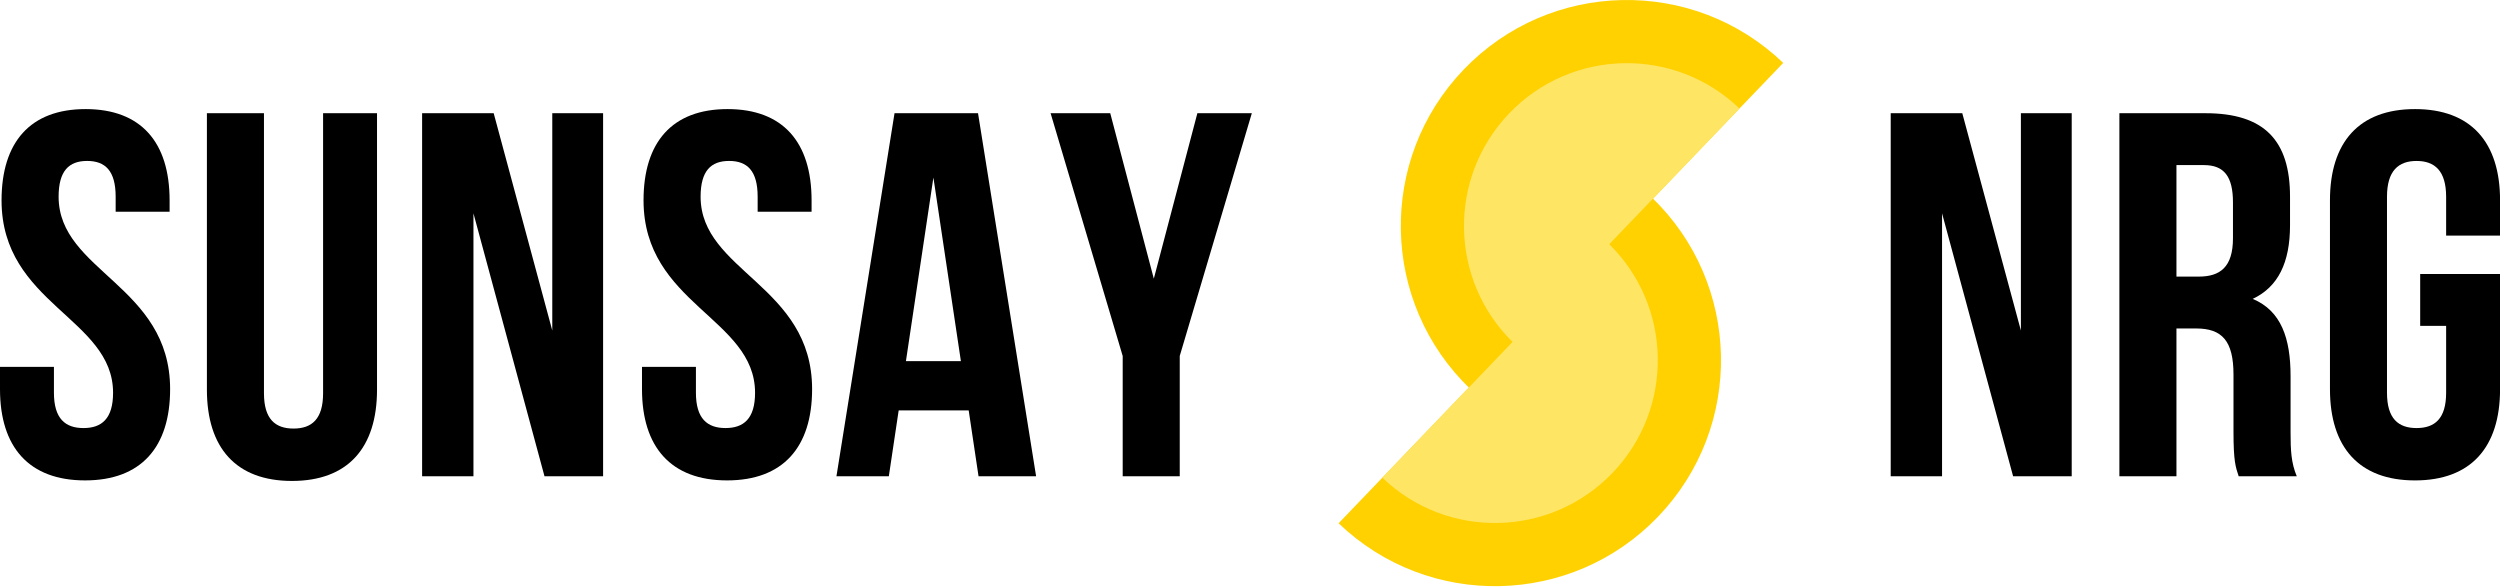
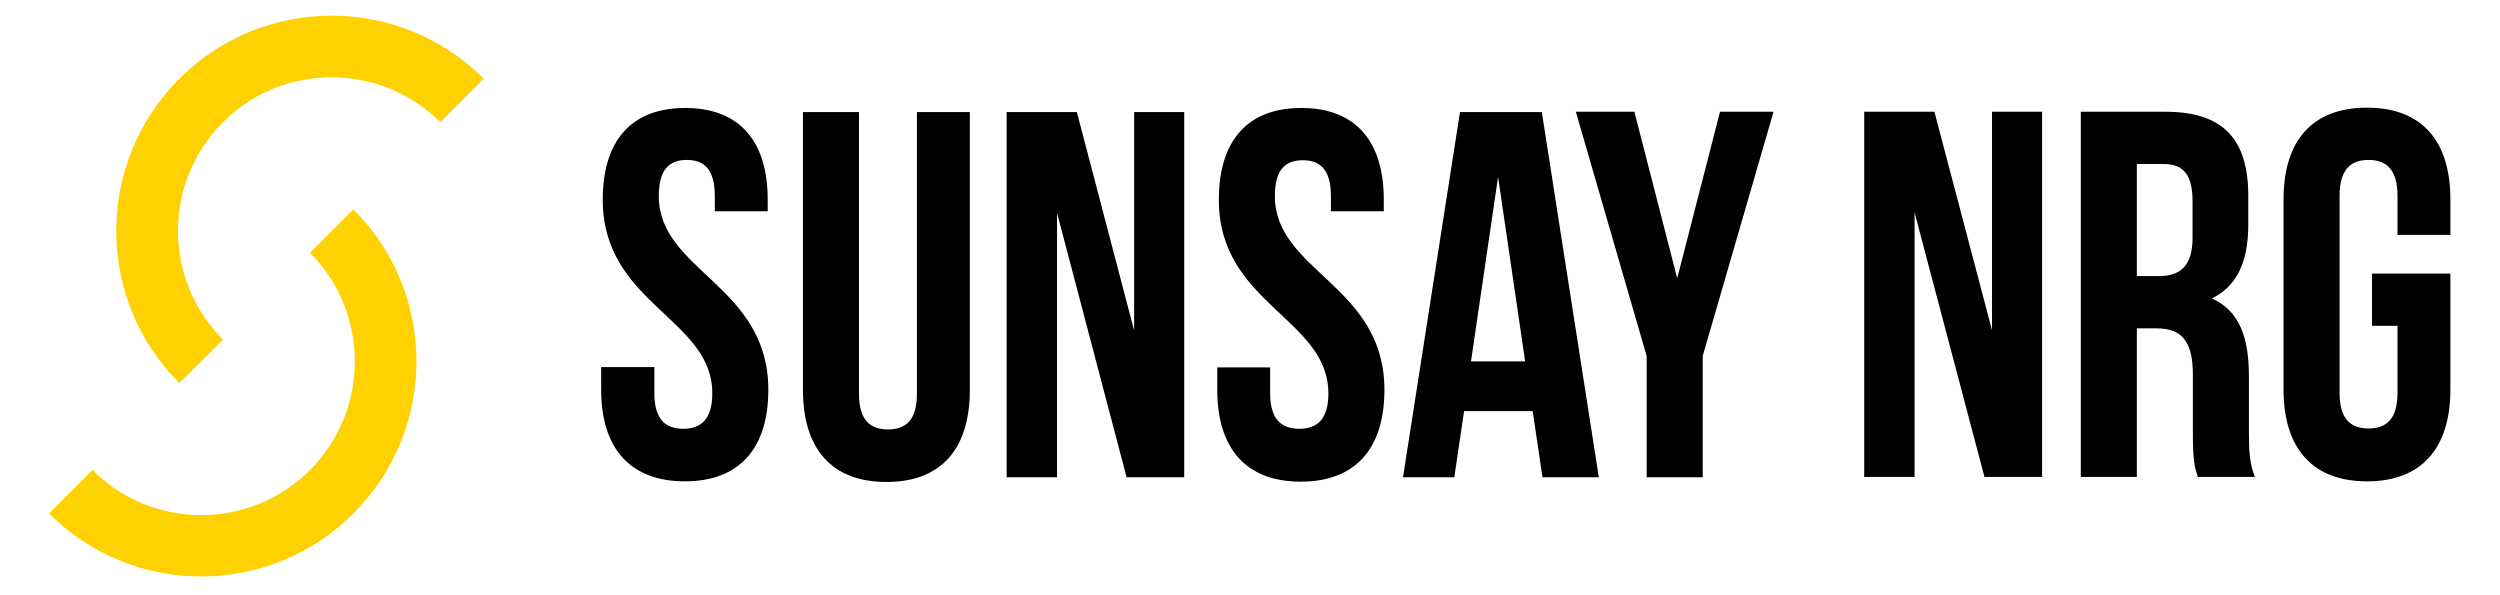
- <svg xmlns="http://www.w3.org/2000/svg" version="1.1" id="Layer_1" x="0px" y="0px" viewBox="0 0 166.225 38.975" enable-background="new 0 0 166.225 38.975" xml:space="preserve">
-   <g>
-     <g>
-       <path d="M5.69,7.253c3.69,0,5.587,2.207,5.587,6.069v0.758H7.69v-1c0-1.724-0.69-2.379-1.897-2.379s-1.896,0.655-1.896,2.379    c0,4.966,7.414,5.897,7.414,12.794c0,3.861-1.931,6.068-5.655,6.068C1.931,31.943,0,29.736,0,25.875v-1.483h3.586v1.725    c0,1.724,0.759,2.345,1.966,2.345s1.966-0.621,1.966-2.345c0-4.966-7.415-5.897-7.415-12.794C0.104,9.46,2.001,7.253,5.69,7.253z" />
-       <path d="M17.551,7.528V26.15c0,1.725,0.758,2.345,1.965,2.345s1.966-0.62,1.966-2.345V7.528h3.586v18.381    c0,3.862-1.931,6.069-5.656,6.069c-3.724,0-5.655-2.207-5.655-6.069V7.528H17.551z" />
-       <path d="M31.48,14.184v17.484h-3.414V7.528h4.759l3.896,14.449V7.528h3.379v24.14h-3.896L31.48,14.184z" />
-       <path d="M48.375,7.253c3.69,0,5.587,2.207,5.587,6.069v0.758h-3.586v-1c0-1.724-0.69-2.379-1.897-2.379s-1.896,0.655-1.896,2.379    c0,4.966,7.414,5.897,7.414,12.794c0,3.861-1.931,6.068-5.655,6.068c-3.725,0-5.656-2.207-5.656-6.068v-1.483h3.586v1.725    c0,1.724,0.759,2.345,1.966,2.345s1.966-0.621,1.966-2.345c0-4.966-7.415-5.897-7.415-12.794    C42.788,9.46,44.685,7.253,48.375,7.253z" />
-       <path d="M68.891,31.668h-3.828l-0.655-4.38h-4.655l-0.655,4.38h-3.483l3.862-24.14h5.552L68.891,31.668z M60.235,24.013h3.655    l-1.828-12.208L60.235,24.013z" />
-       <path d="M74.647,23.668l-4.793-16.14h3.966l2.897,11.001l2.896-11.001h3.621l-4.793,16.14v8h-3.793V23.668z" />
-       <path d="M129.127,14.184v17.484h-3.414V7.528h4.759l3.897,14.449V7.528h3.379v24.14h-3.896L129.127,14.184z" />
-       <path d="M148.85,31.668c-0.207-0.621-0.345-1-0.345-2.966v-3.793c0-2.242-0.759-3.069-2.482-3.069h-1.311v9.828h-3.794V7.528    h5.725c3.932,0,5.621,1.828,5.621,5.552v1.897c0,2.482-0.793,4.104-2.482,4.896c1.896,0.793,2.518,2.621,2.518,5.139v3.724    c0,1.173,0.034,2.035,0.413,2.932H148.85z M144.712,10.977v7.414h1.482c1.414,0,2.276-0.621,2.276-2.552V13.46    c0-1.724-0.586-2.483-1.932-2.483H144.712z" />
-       <path d="M160.918,18.219h5.311v7.656c0,3.861-1.931,6.068-5.655,6.068s-5.655-2.207-5.655-6.068V13.322    c0-3.862,1.931-6.069,5.655-6.069s5.655,2.207,5.655,6.069v2.345h-3.586v-2.586c0-1.724-0.759-2.379-1.966-2.379    s-1.966,0.655-1.966,2.379v13.036c0,1.724,0.759,2.345,1.966,2.345s1.966-0.621,1.966-2.345v-4.449h-1.725V18.219z" />
-     </g>
-     <g>
-       <g>
-         <path fill="#FFD100" d="M97.763,25.868c-5.988-5.745-6.186-15.256-0.441-21.244s15.256-6.186,21.244-0.441" />
-       </g>
-       <g>
-         <path fill="#FFD100" d="M109.806,13.107c5.988,5.744,6.186,15.256,0.441,21.244s-15.256,6.186-21.244,0.441" />
-       </g>
-       <g>
-         <path fill="#FFE564" d="M115.658,7.213c-4.314-4.139-11.167-3.996-15.306,0.318c-4.105,4.28-3.996,11.056,0.217,15.204     l-8.659,9.026c4.314,4.139,11.167,3.996,15.306-0.318c4.105-4.28,3.996-11.056-0.217-15.204L115.658,7.213z" />
-       </g>
-     </g>
-   </g>
+ <svg xmlns="http://www.w3.org/2000/svg" version="1.2" viewBox="0 0 791 189" width="500" height="119">
+   <style>
+ 		.s0 { fill: #000000 } 
+ 		.s1 { fill: #ffd100 } 
+ 	</style>
+   <path id="Path 1" fill-rule="evenodd" class="s0" d="m216.1 34.3c17.3 0 26.2 10.6 26.2 29.1v3.7h-16.8v-4.8c0-8.3-3.2-11.5-8.9-11.5-5.7 0-8.9 3.2-8.9 11.5 0 23.8 34.8 28.3 34.8 61.5 0 18.5-9.1 29.1-26.5 29.1-17.5 0-26.6-10.6-26.6-29.1v-7.2h16.9v8.3c0 8.3 3.5 11.3 9.2 11.3 5.6 0 9.2-3 9.2-11.3 0-23.8-34.8-28.3-34.8-61.5 0-18.5 8.9-29.1 26.2-29.1zm55.2 1.3v89.5c0 8.3 3.5 11.3 9.2 11.3 5.7 0 9.2-3 9.2-11.3v-89.5h16.8v88.3c0 18.6-9 29.2-26.5 29.2-17.4 0-26.5-10.6-26.5-29.2v-88.3zm62.9 32v84h-16v-116h22.3l18.2 69.4v-69.4h15.9v116h-18.3zm77.6-33.3c17.3 0 26.2 10.6 26.2 29.2v3.6h-16.8v-4.8c0-8.3-3.3-11.4-8.9-11.4-5.7 0-8.9 3.1-8.9 11.4 0 23.9 34.8 28.3 34.8 61.5 0 18.6-9.1 29.2-26.6 29.2-17.4 0-26.5-10.6-26.5-29.2v-7.1h16.8v8.3c0 8.2 3.6 11.2 9.3 11.2 5.6 0 9.2-3 9.2-11.2 0-23.9-34.8-28.4-34.8-61.5 0-18.6 8.9-29.2 26.2-29.2zm94.5 117.3h-17.9l-3.1-21h-21.8l-3.1 21h-16.3l18.1-116h26zm-40.6-36.8h17.2l-8.6-58.6zm55.8-1.7l-22.5-77.6h18.6l13.6 52.9 13.6-52.9h17l-22.5 77.6v38.5h-17.8zm85.1-45.6v84h-16v-116h22.3l18.3 69.4v-69.4h15.9v116h-18.3zm90 84c-1-3-1.6-4.8-1.6-14.2v-18.3c0-10.7-3.6-14.7-11.6-14.7h-6.2v47.2h-17.8v-116h26.9c18.4 0 26.3 8.8 26.3 26.7v9.1c0 12-3.7 19.7-11.6 23.5 8.9 3.9 11.8 12.6 11.8 24.7v17.9c0 5.7 0.2 9.8 1.9 14.1zm-19.4-99.4v35.6h7c6.6 0 10.7-3 10.7-12.2v-11.5c0-8.3-2.8-11.9-9.1-11.9zm74.7 34.8h24.9v36.8c0 18.5-9 29.2-26.5 29.2-17.5 0-26.5-10.7-26.5-29.2v-60.3c0-18.6 9-29.2 26.5-29.2 17.5 0 26.5 10.6 26.5 29.2v11.2h-16.8v-12.4c0-8.3-3.5-11.4-9.2-11.4-5.7 0-9.2 3.1-9.2 11.4v62.6c0 8.3 3.5 11.3 9.2 11.3 5.7 0 9.2-3 9.2-11.3v-21.3h-8.1z" />
+   <path id="Path 2" class="s1" d="m69.3 38.8c19-19 49.9-19 69 0l13.8-13.8c-26.7-26.7-70-26.7-96.7 0-26.7 26.7-26.7 70 0 96.7l13.9-13.8c-19.1-19.1-19.1-50 0-69.1zm41.4 27.7l-13.8 13.8c19 19 19 50 0 69-19.1 19.1-50 19.1-69.1 0l-13.8 13.8c26.7 26.7 70 26.7 96.7 0 26.7-26.7 26.7-70 0-96.6z" />
</svg>
